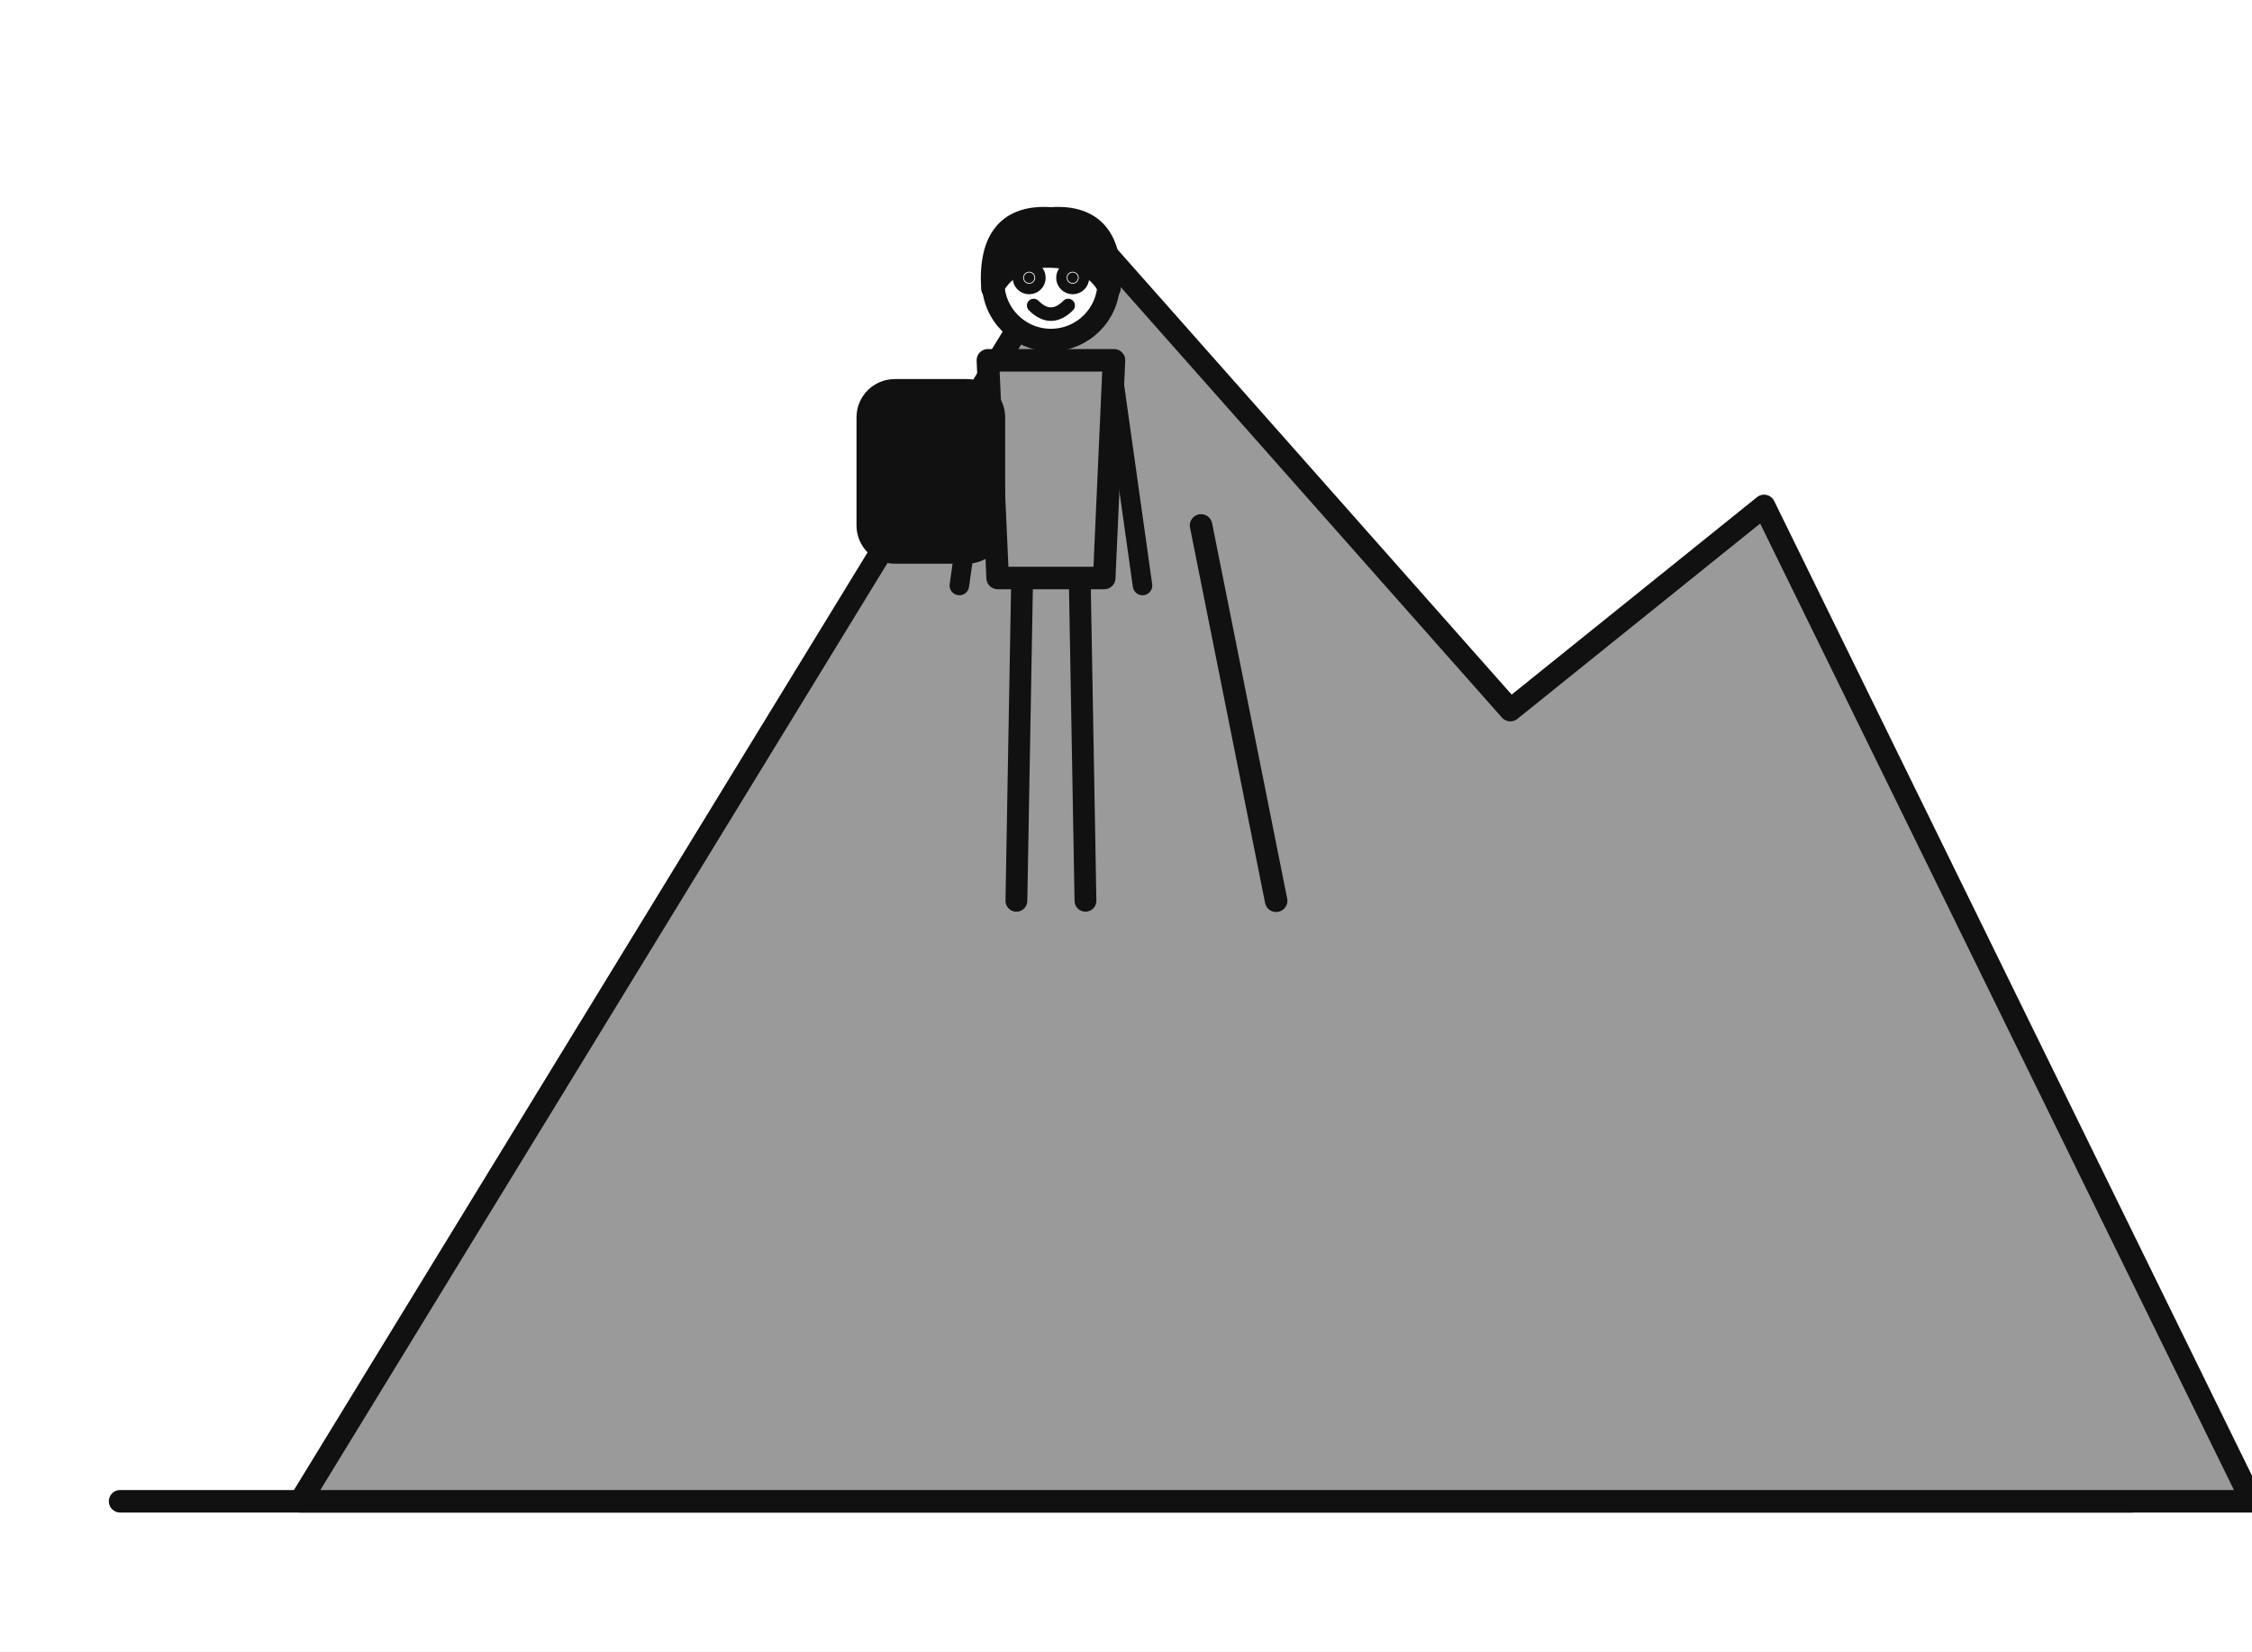
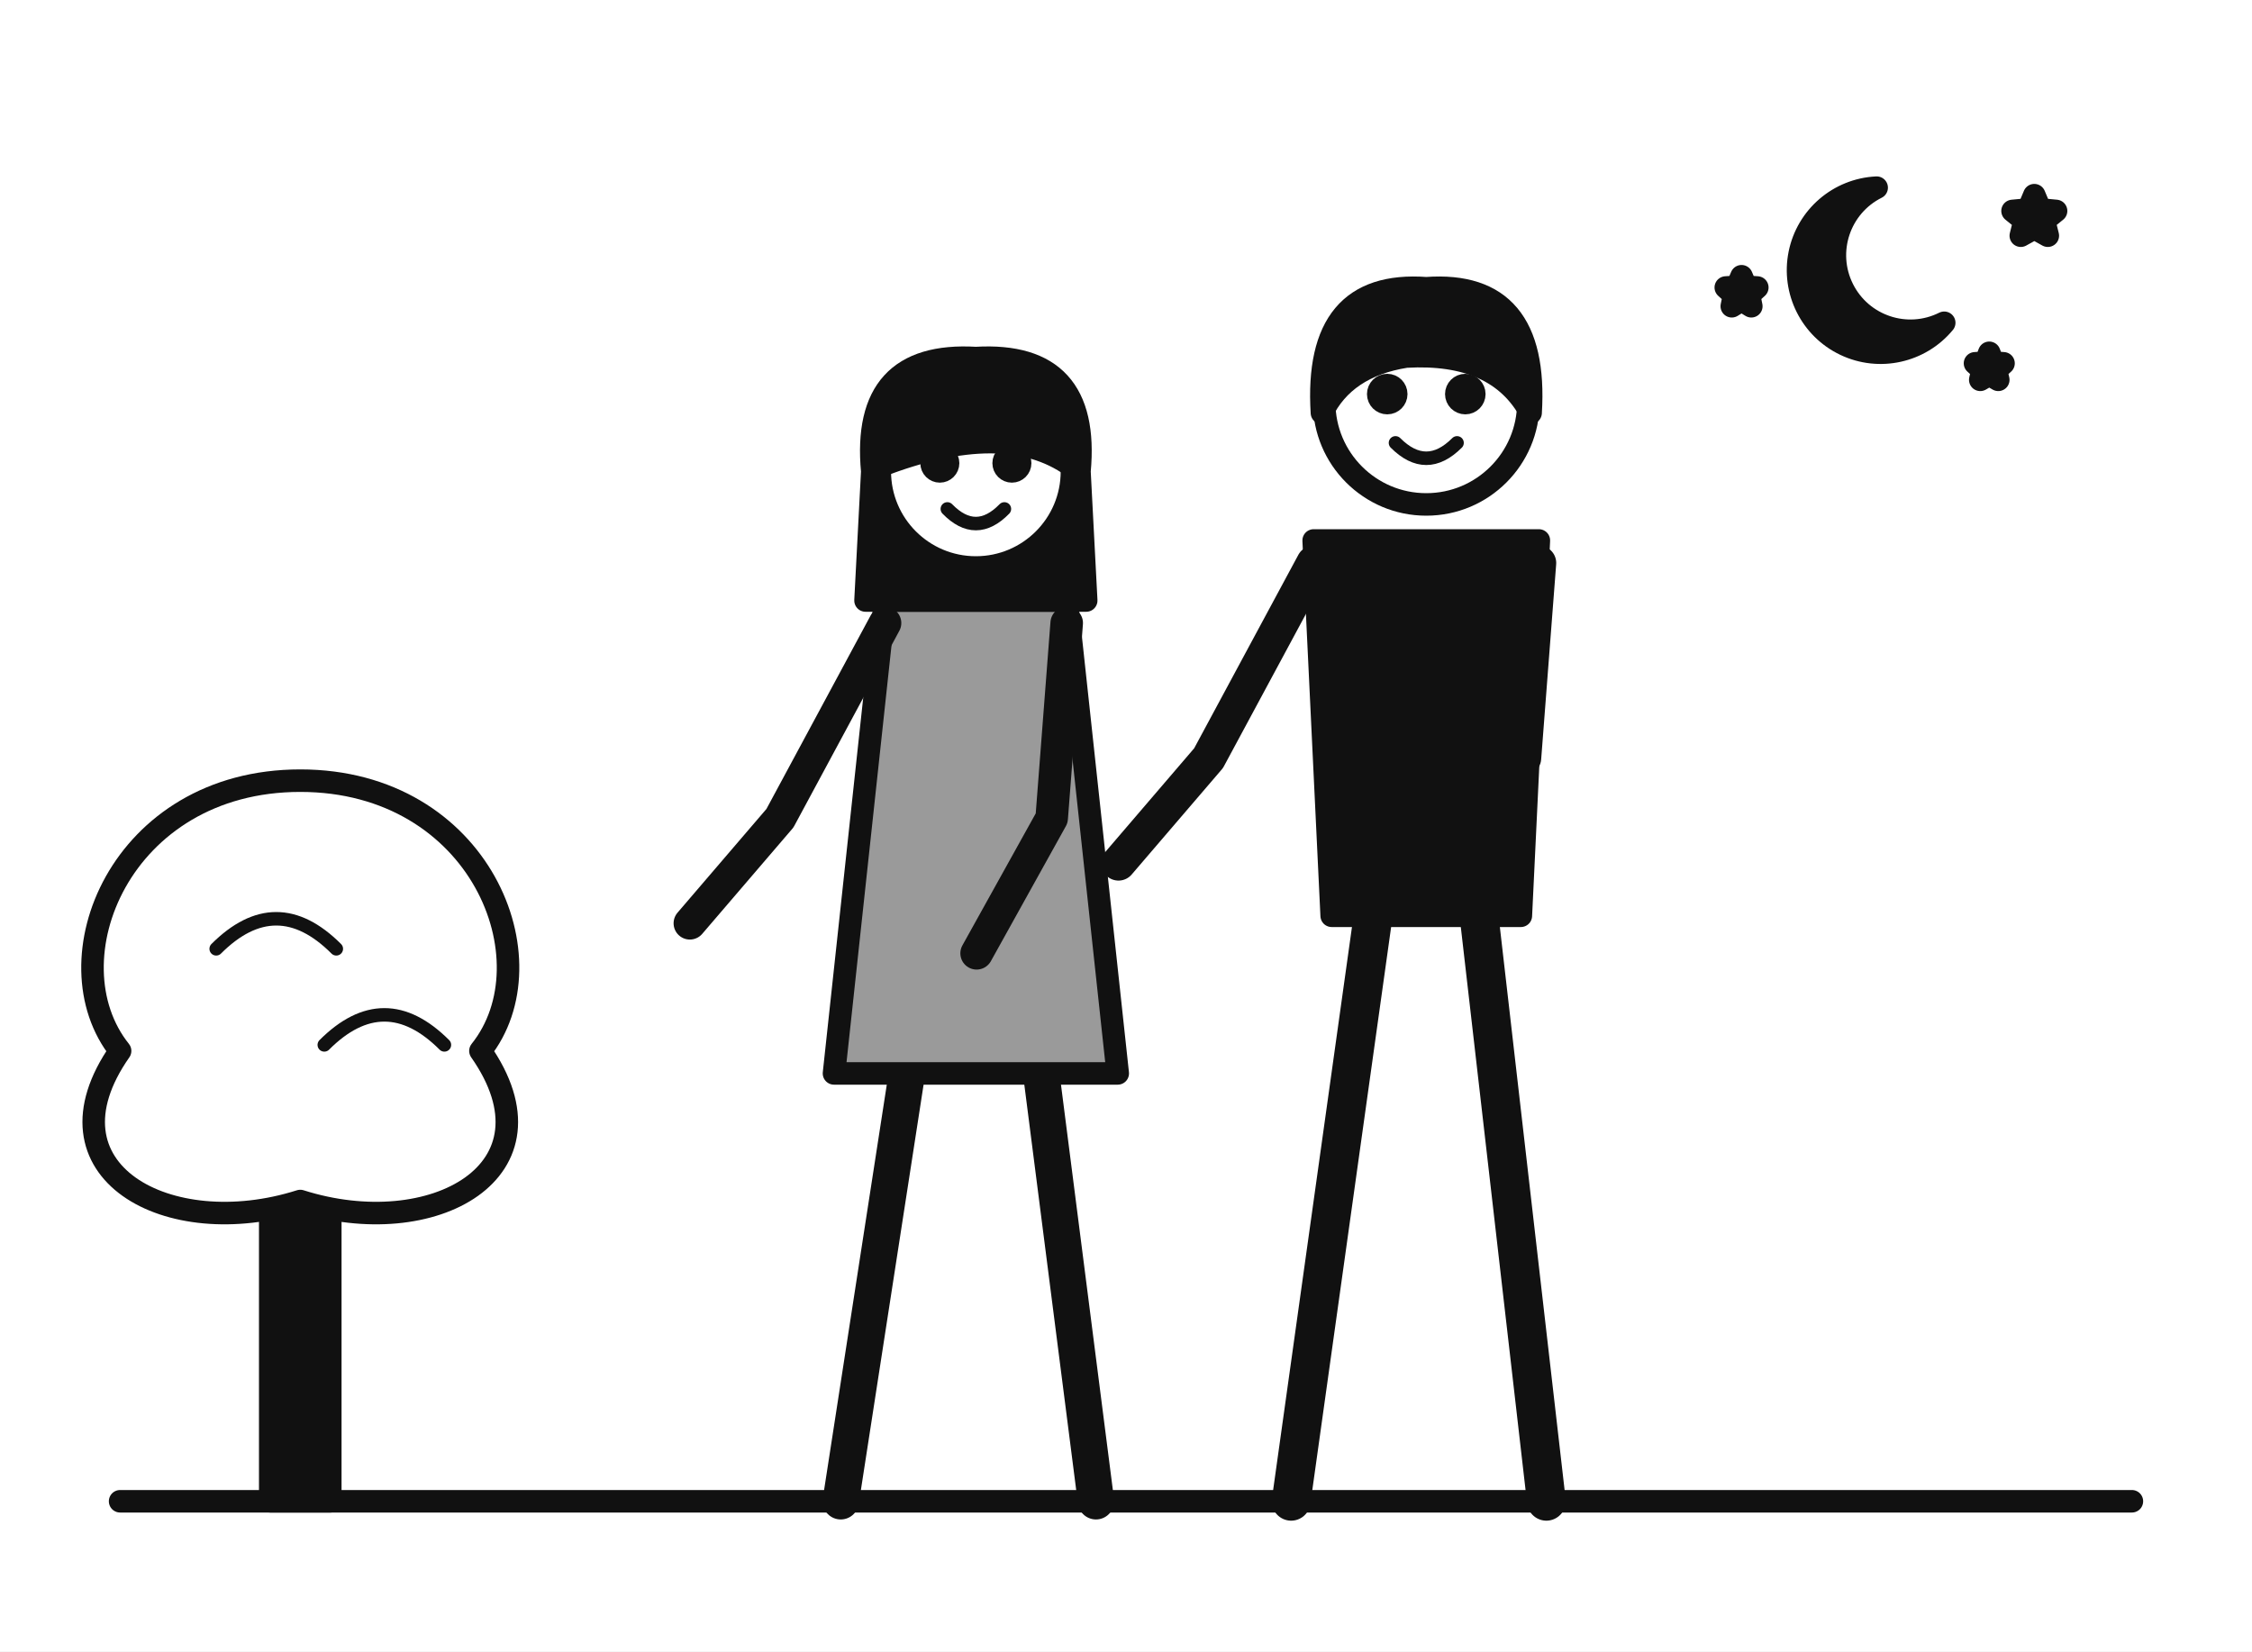
<svg xmlns="http://www.w3.org/2000/svg" viewBox="0 0 300 220">
  <style>.g{fill:none;stroke:#111;stroke-width:3;stroke-linecap:round;stroke-linejoin:round}.p{fill:#fff;stroke:#111;stroke-width:3;stroke-linejoin:round;stroke-linecap:round}.h{fill:#111;stroke:#111;stroke-width:3;stroke-linejoin:round;stroke-linecap:round}.a{fill:#9a9a9a;stroke:#111;stroke-width:3;stroke-linejoin:round;stroke-linecap:round}.t{fill:none;stroke:#111;stroke-width:1.8;stroke-linecap:round;stroke-linejoin:round}.w{fill:none;stroke:#fff;stroke-width:2.2;stroke-linecap:round}.m{fill:#d8342c;stroke:#111;stroke-width:3;stroke-linejoin:round}.hijau{fill:#3a9d4a;stroke:#111;stroke-width:3;stroke-linejoin:round}.biru{fill:#2f6fd6;stroke:#111;stroke-width:3;stroke-linejoin:round}.kuning{fill:#f2c230;stroke:#111;stroke-width:3;stroke-linejoin:round}.birutua{fill:#1c3470;stroke:#111;stroke-width:3;stroke-linejoin:round}.n{fill:#fff;stroke:none}text{font-family:'DFKai-SB','BiauKai','Kaiti TC','Noto Serif TC',serif;fill:#111}.d{font-family:'Segoe UI',Roboto,Arial,sans-serif;font-weight:700}</style>
  <rect width="300" height="220" fill="#fff" />
  <polyline class="g" points="16,200 284,200" />
-   <polygon class="a" points="40,200 144,30 201.2,94.6 235,67.4 300,200" />
-   <polyline class="g" points="136.2,75 135.4,120" style="stroke-width:2.907" />
-   <polyline class="g" points="143.8,75 144.6,120" style="stroke-width:2.907" />
-   <polygon class="a" points="131.6,48 148.4,48 147.1,77 132.9,77" />
-   <polyline class="g" points="131.6,51 127.8,78" style="stroke-width:2.601" />
-   <polyline class="g" points="148.4,51 152.2,78" style="stroke-width:2.601" />
-   <circle class="p" cx="140" cy="37.6" r="7.7" />
-   <path class="h" d="M132.2 38.4 Q131.6 28.5 140 29.1 Q148.4 28.5 147.8 38.4 Q145.4 33.8 138.5 34.2 Q133.9 35 132.2 38.4 Z" />
-   <circle class="h" cx="137.1" cy="37" r="0.7" />
-   <circle class="h" cx="142.9" cy="37" r="0.7" />
-   <path class="t" d="M137.7 40.7 Q140 43 142.3 40.7" />
-   <rect class="h" x="115.6" y="52" width="16.8" height="21.6" rx="3.6" />
-   <polyline class="g" points="160,70 170,120" style="stroke-width:3" />
+   <path class="h" d="M250 25 A11 11 0 1 0 259 43 A8.5 8.5 0 1 1 250 25 Z" />
+   <polygon class="h" points="271,26 271.8,27.9 273.9,28.1 272.3,29.4 272.8,31.4 271,30.4 269.2,31.4 269.7,29.4 268.1,28.1 270.2,27.9" />
+   <polygon class="h" points="232,36.8 232.6,38.2 234.1,38.3 233,39.3 233.3,40.8 232,40 230.7,40.8 231,39.3 229.9,38.3 231.4,38.2" />
+   <polygon class="h" points="265,47 265.5,48.3 266.9,48.4 265.9,49.3 266.2,50.6 265,49.9 263.8,50.6 264.1,49.3 263.1,48.4 264.5,48.3" />
+   <rect class="h" x="36" y="160" width="8" height="40" rx="0" />
+   <path class="p" d="M40 104 c-24 0 -33.6 24 -24 36 c-11.2 16 6.4 25.6 24 20 c17.6 5.6 35.2 -4 24 -20 c9.6 -12 0 -36 -24 -36 Z" />
+   <path class="t" d="M28.8 126.4 q8 -8 16 0 M43.2 139.2 q8 -8 16 0" />
+   <polyline class="g" points="123.6,125 112,200" style="stroke-width:4.845" />
+   <polyline class="g" points="136.4,125 146,200" style="stroke-width:4.845" />
+   <polygon class="a" points="117.9,80 142.1,80 148.9,143 111.1,143" />
+   <polyline class="g" points="117.9,83 103.9,109 91.9,123" style="stroke-width:4.335" />
+   <polyline class="g" points="142.1,83 140.1,109 130.1,127" style="stroke-width:4.335" />
+   <path class="h" d="M116.2 62.8 Q114.7 46.8 130 47.7 Q145.3 46.8 143.8 62.8 L144.7 80 L115.3 80 Z" />
+   <circle class="p" cx="130" cy="62.8" r="12.8" />
+   <path class="h" d="M117.2 62.1 Q118.5 48.7 130 49.4 Q141.5 48.7 142.8 62.1 Q133.8 55.7 117.2 62.1 Z" />
+   <circle class="h" cx="125.2" cy="61.7" r="1.1" />
+   <circle class="h" cx="134.8" cy="61.7" r="1.1" />
+   <path class="t" d="M126.2 67.8 Q130 71.7 133.8 67.8" />
+   <polyline class="g" points="183.2,120 172,200" style="stroke-width:5.168" />
+   <polyline class="g" points="196.8,120 206,200" style="stroke-width:5.168" />
+   <polygon class="h" points="175,72 205,72 202.6,122 177.4,122" />
+   <polyline class="g" points="175,75 161,101 149,115" style="stroke-width:4.624" />
+   <polyline class="g" points="205,75 203,101 193,119" style="stroke-width:4.624" />
+   <circle class="p" cx="190" cy="53.6" r="13.6" />
+   <path class="h" d="M176.1 55 Q175 37.3 190 38.4 Q205 37.3 203.9 55 Q199.5 46.8 187.3 47.5 Q179.1 48.8 176.1 55 Z" />
+   <circle class="h" cx="184.8" cy="52.5" r="1.2" />
+   <circle class="h" cx="195.2" cy="52.5" r="1.2" />
+   <path class="t" d="M185.9 59 Q190 63.1 194.1 59" />
</svg>
